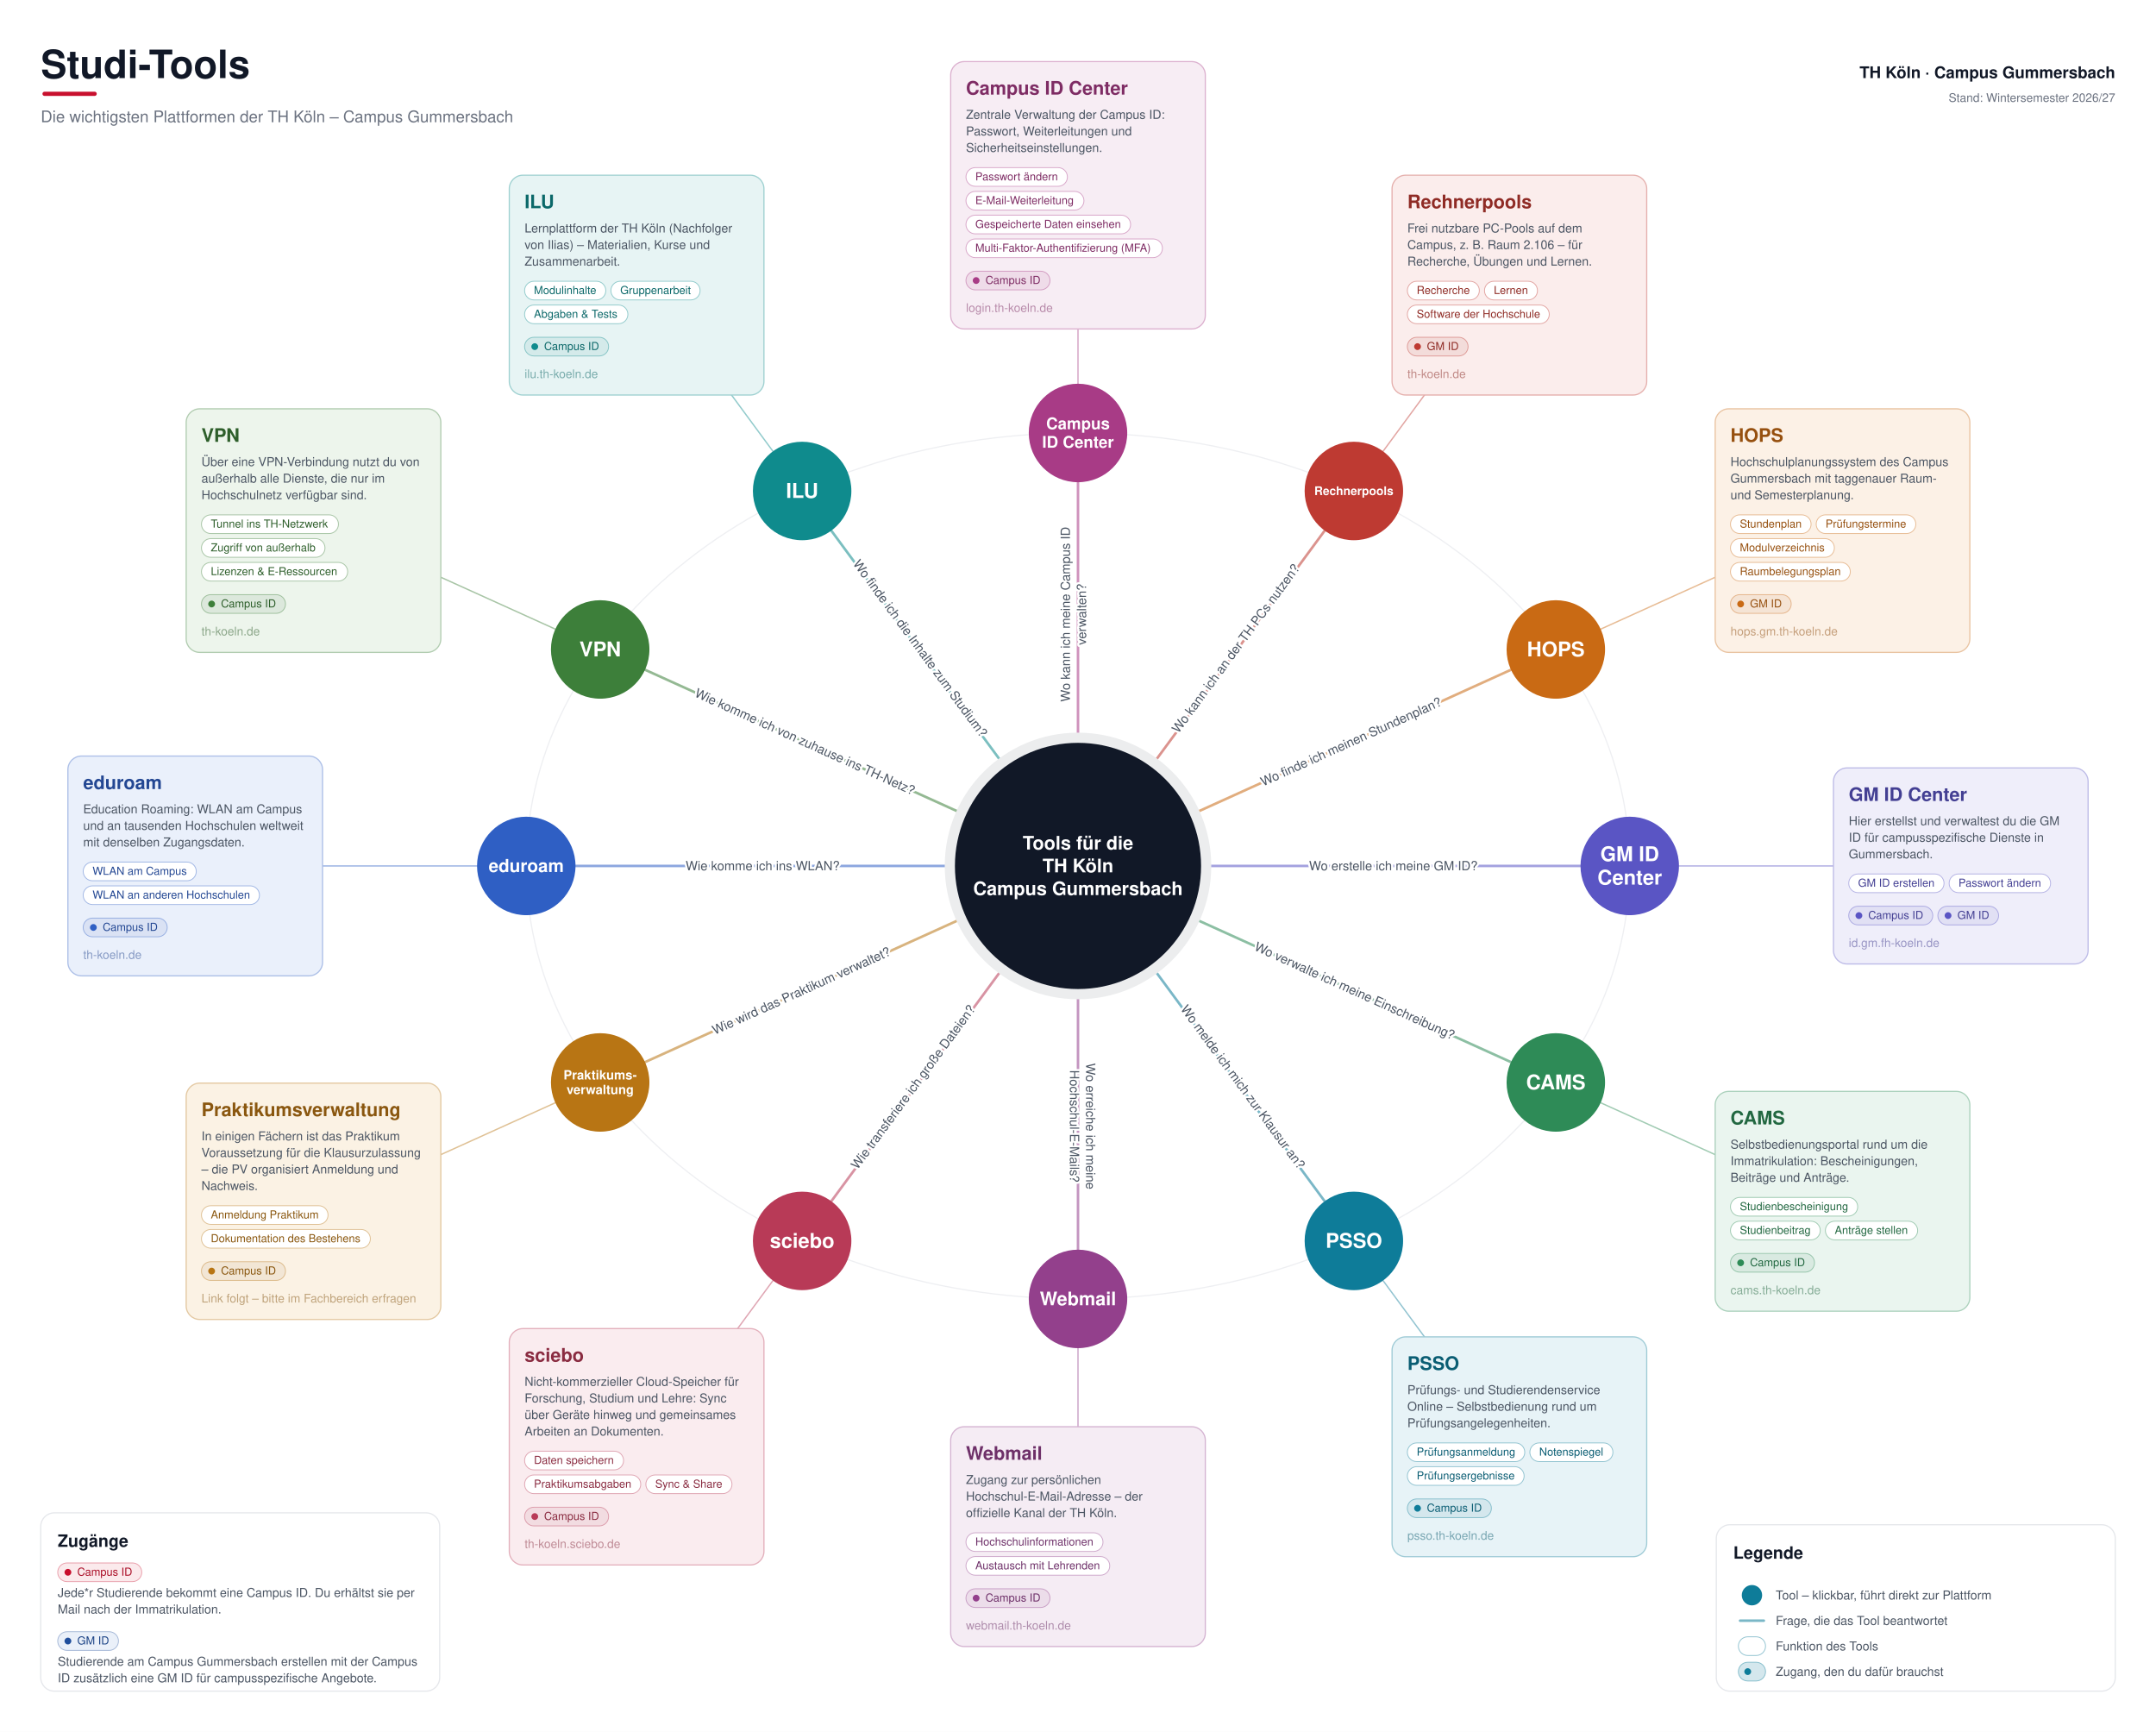
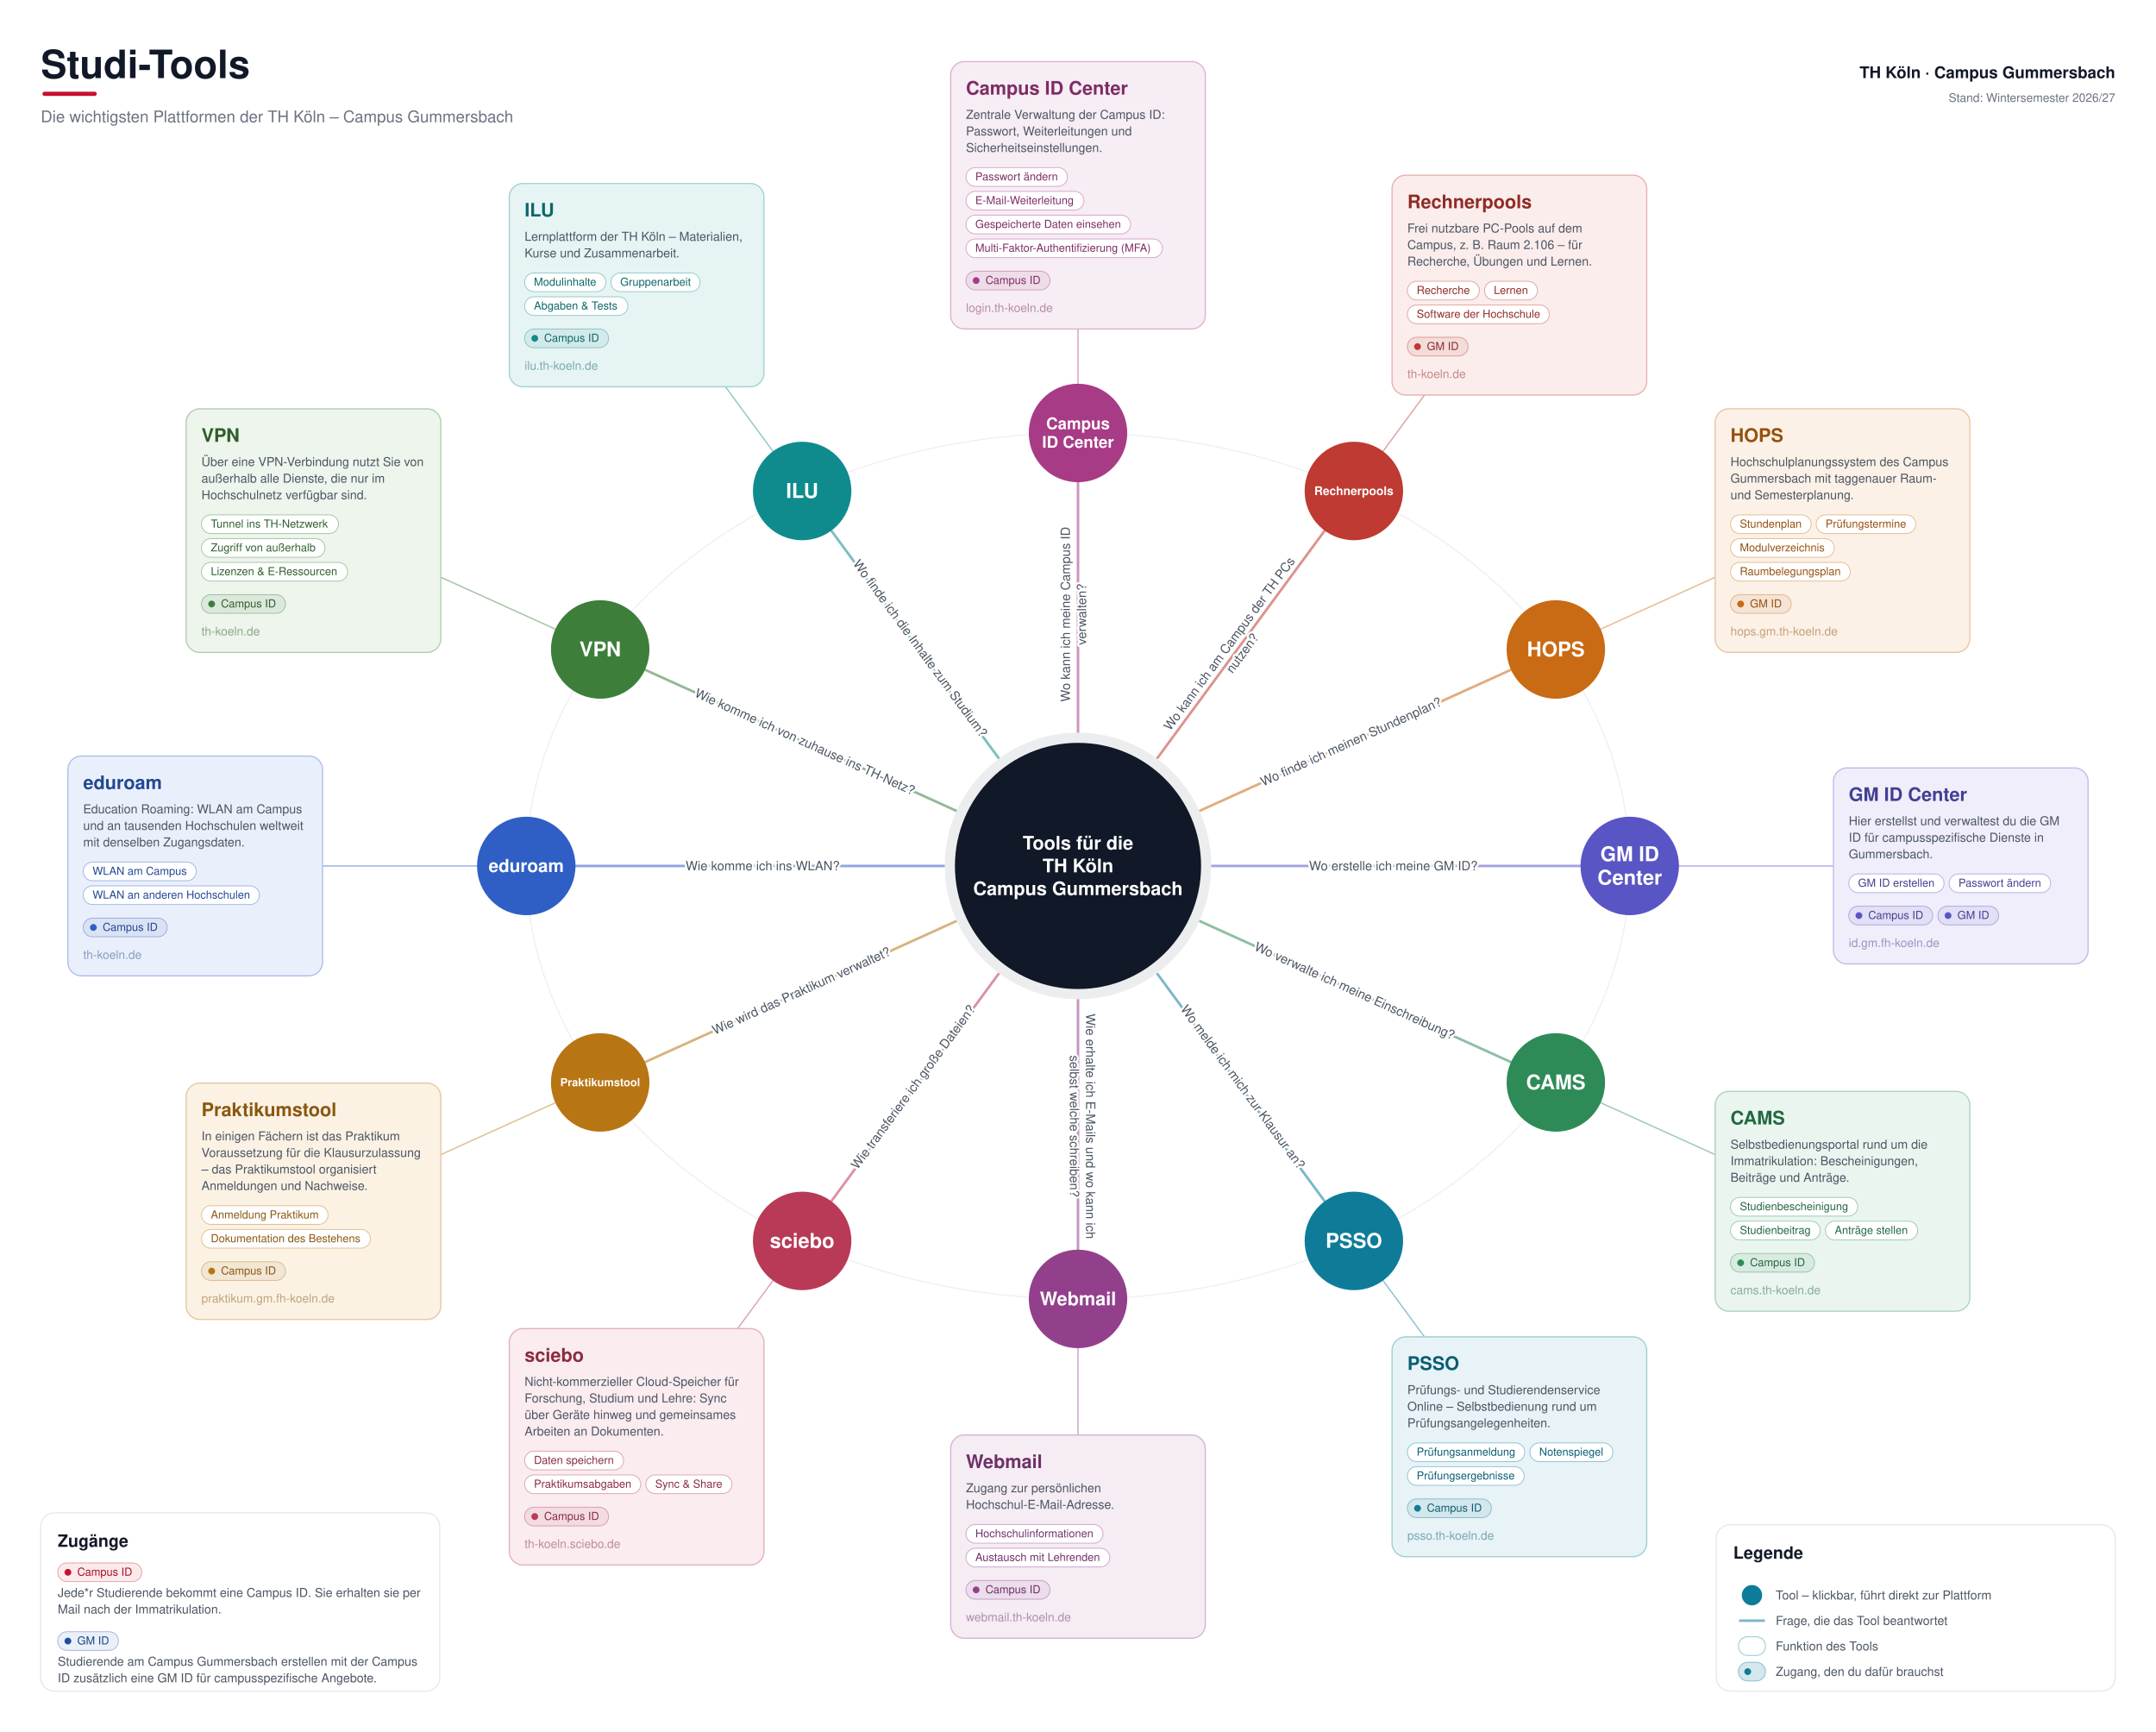
<svg xmlns="http://www.w3.org/2000/svg" viewBox="0 0 2540 2040" width="100%" role="img" aria-label="Studi-Tools – Die wichtigsten Plattformen der TH Köln – Campus Gummersbach">
  <style>.tool, .node { cursor: pointer; }
.tool rect:first-of-type, .node circle { transition: transform .12s ease, filter .12s ease; }
.tool:hover rect:first-of-type, .node:hover circle:first-of-type { filter: brightness(.96); }
.node:focus-visible circle, .tool:focus-visible rect:first-of-type {
  outline: 3px solid #111827; outline-offset: 3px;
}
a { text-decoration: none; }
text { font-family: Helvetica Neue, Helvetica, Arial, sans-serif; }</style>
  <rect width="2540" height="2040" fill="#FFFFFF" />
  <ellipse cx="1270" cy="1020" rx="650" ry="510" fill="none" stroke="#EEEFF2" stroke-width="1.4" />
  <g class="edges">
    <line x1="1270" y1="869" x2="1270" y2="568" stroke="#CF93BC" stroke-width="3" stroke-linecap="round" />
    <circle cx="1270" cy="869" r="4.5" fill="#BE6CA4" />
    <line x1="1270" y1="452" x2="1270" y2="387.45" stroke="#D8A7C9" stroke-width="1.6" stroke-linecap="round" />
    <line x1="1359.49" y1="898.38" x2="1560.62" y2="625.04" stroke="#DB938E" stroke-width="3" stroke-linecap="round" />
    <circle cx="1359.49" cy="898.38" r="4.5" fill="#CE6B65" />
    <line x1="1629.38" y1="531.61" x2="1678.18" y2="465.29" stroke="#E2A6A3" stroke-width="1.6" stroke-linecap="round" />
    <line x1="1407.55" y1="957.69" x2="1780.08" y2="788.93" stroke="#E1AD7E" stroke-width="3" stroke-linecap="round" />
    <circle cx="1407.55" cy="957.69" r="4.5" fill="#D68F4F" />
    <line x1="1885.75" y1="741.07" x2="2020.67" y2="679.95" stroke="#E7BC95" stroke-width="1.6" stroke-linecap="round" />
    <line x1="1421" y1="1020" x2="1862" y2="1020" stroke="#A4A2DF" stroke-width="3" stroke-linecap="round" />
    <circle cx="1421" cy="1020" r="4.5" fill="#8380D3" />
    <line x1="1978" y1="1020" x2="2160" y2="1020" stroke="#B5B3E4" stroke-width="1.6" stroke-linecap="round" />
    <line x1="1407.55" y1="1082.31" x2="1780.08" y2="1251.07" stroke="#8CBFA3" stroke-width="3" stroke-linecap="round" />
    <circle cx="1407.55" cy="1082.31" r="4.5" fill="#62A881" />
    <line x1="1885.75" y1="1298.93" x2="2020.67" y2="1360.05" stroke="#A1CBB3" stroke-width="1.6" stroke-linecap="round" />
    <line x1="1359.49" y1="1141.62" x2="1560.62" y2="1414.96" stroke="#7AB7C7" stroke-width="3" stroke-linecap="round" />
    <circle cx="1359.49" cy="1141.62" r="4.5" fill="#4A9DB2" />
    <line x1="1629.38" y1="1508.39" x2="1678.18" y2="1574.71" stroke="#93C4D1" stroke-width="1.6" stroke-linecap="round" />
    <line x1="1270" y1="1171" x2="1270" y2="1472" stroke="#C496C0" stroke-width="3" stroke-linecap="round" />
    <circle cx="1270" cy="1171" r="4.5" fill="#AE70A9" />
-     <line x1="1270" y1="1588" x2="1270" y2="1680.55" stroke="#CEA9CB" stroke-width="1.6" stroke-linecap="round" />
+     <line x1="1270" y1="1588" x2="1270" y2="1690.3" stroke="#CEA9CB" stroke-width="1.6" stroke-linecap="round" />
    <line x1="1180.51" y1="1141.62" x2="979.38" y2="1414.96" stroke="#D893A3" stroke-width="3" stroke-linecap="round" />
    <circle cx="1180.51" cy="1141.62" r="4.5" fill="#CA6B81" />
    <line x1="910.62" y1="1508.39" x2="869" y2="1564.96" stroke="#DFA6B3" stroke-width="1.6" stroke-linecap="round" />
    <line x1="1132.45" y1="1082.31" x2="759.92" y2="1251.07" stroke="#D8B37E" stroke-width="3" stroke-linecap="round" />
    <circle cx="1132.45" cy="1082.31" r="4.5" fill="#CA984F" />
    <line x1="654.25" y1="1298.93" x2="519.33" y2="1360.05" stroke="#DFC195" stroke-width="1.6" stroke-linecap="round" />
    <line x1="1119" y1="1020" x2="678" y2="1020" stroke="#8DA7DF" stroke-width="3" stroke-linecap="round" />
    <circle cx="1119" cy="1020" r="4.5" fill="#6387D3" />
    <line x1="562" y1="1020" x2="380" y2="1020" stroke="#A1B7E4" stroke-width="1.6" stroke-linecap="round" />
    <line x1="1132.45" y1="957.69" x2="759.92" y2="788.93" stroke="#94B993" stroke-width="3" stroke-linecap="round" />
    <circle cx="1132.45" cy="957.69" r="4.5" fill="#6E9F6B" />
    <line x1="654.25" y1="741.07" x2="519.33" y2="679.95" stroke="#A8C5A6" stroke-width="1.6" stroke-linecap="round" />
    <line x1="1180.51" y1="898.38" x2="979.38" y2="625.04" stroke="#7BBFC0" stroke-width="3" stroke-linecap="round" />
    <circle cx="1180.51" cy="898.38" r="4.5" fill="#4BA8AA" />
-     <line x1="910.62" y1="531.61" x2="861.82" y2="465.29" stroke="#93CBCC" stroke-width="1.6" stroke-linecap="round" />
+     <line x1="910.62" y1="531.61" x2="854.65" y2="455.54" stroke="#93CBCC" stroke-width="1.6" stroke-linecap="round" />
  </g>
  <g class="cards">
    <a href="https://login.th-koeln.de/nidp/saml2/sso" target="_blank" rel="noopener" class="tool">
      <rect x="1120" y="72.55" width="300" height="314.9" rx="16" fill="#F7EDF4" stroke="#DCB1CF" stroke-width="1.4" />
      <text x="1138" y="111.45" font-size="22" fill="#7E2C64" font-weight="700">Campus ID Center</text>
      <text x="1138" y="140" font-size="14.5" fill="#4B5563">Zentrale Verwaltung der Campus ID:</text>
      <text x="1138" y="159.5" font-size="14.5" fill="#4B5563">Passwort, Weiterleitungen und</text>
      <text x="1138" y="179" font-size="14.5" fill="#4B5563">Sicherheitseinstellungen.</text>
      <rect x="1138" y="197.45" width="119.54" height="22" rx="11" fill="#FFFFFF" stroke="#D8A7C9" stroke-width="1" />
      <text x="1149" y="212.45" font-size="13" fill="#7E2C64">Passwort ändern</text>
      <rect x="1138" y="225.45" width="139.01" height="22" rx="11" fill="#FFFFFF" stroke="#D8A7C9" stroke-width="1" />
      <text x="1149" y="240.45" font-size="13" fill="#7E2C64">E-Mail-Weiterleitung</text>
      <rect x="1138" y="253.45" width="193.98" height="22" rx="11" fill="#FFFFFF" stroke="#D8A7C9" stroke-width="1" />
      <text x="1149" y="268.45" font-size="13" fill="#7E2C64">Gespeicherte Daten einsehen</text>
      <rect x="1138" y="281.45" width="231.48" height="22" rx="11" fill="#FFFFFF" stroke="#D8A7C9" stroke-width="1" />
      <text x="1149" y="296.45" font-size="13" fill="#7E2C64">Multi-Faktor-Authentifizierung (MFA)</text>
      <rect x="1138" y="319.45" width="99.01" height="22" rx="11" fill="#EFDCE9" stroke="#D39DC2" stroke-width="1" />
      <circle cx="1150" cy="330.45" r="4" fill="#A83B86" />
      <text x="1161" y="334.45" font-size="13" fill="#7E2C64">Campus ID</text>
      <text x="1138" y="367.45" font-size="14" fill="#B88BAA">login.th-koeln.de</text>
    </a>
    <a href="https://www.th-koeln.de/mam/downloads/deutsch/hochschule/organisation/standorte/lageplan_campus_gummersbach.pdf" target="_blank" rel="noopener" class="tool">
      <rect x="1640" y="206.39" width="300" height="258.9" rx="16" fill="#FBEDEC" stroke="#E5B0AD" stroke-width="1.4" />
      <text x="1658" y="245.29" font-size="22" fill="#8F2B25" font-weight="700">Rechnerpools</text>
      <text x="1658" y="273.84" font-size="14.5" fill="#4B5563">Frei nutzbare PC-Pools auf dem</text>
      <text x="1658" y="293.34" font-size="14.5" fill="#4B5563">Campus, z. B. Raum 2.106 – für</text>
      <text x="1658" y="312.84" font-size="14.5" fill="#4B5563">Recherche, Übungen und Lernen.</text>
      <rect x="1658" y="331.29" width="84.85" height="22" rx="11" fill="#FFFFFF" stroke="#E2A6A3" stroke-width="1" />
      <text x="1669" y="346.29" font-size="13" fill="#8F2B25">Recherche</text>
      <rect x="1748.86" y="331.29" width="62.47" height="22" rx="11" fill="#FFFFFF" stroke="#E2A6A3" stroke-width="1" />
      <text x="1759.86" y="346.29" font-size="13" fill="#8F2B25">Lernen</text>
      <rect x="1658" y="359.29" width="167.22" height="22" rx="11" fill="#FFFFFF" stroke="#E2A6A3" stroke-width="1" />
      <text x="1669" y="374.29" font-size="13" fill="#8F2B25">Software der Hochschule</text>
      <rect x="1658" y="397.29" width="71.56" height="22" rx="11" fill="#F3DCDA" stroke="#DE9C98" stroke-width="1" />
      <circle cx="1670" cy="408.29" r="4" fill="#BE3A32" />
      <text x="1681" y="412.29" font-size="13" fill="#8F2B25">GM ID</text>
      <text x="1658" y="445.29" font-size="14" fill="#C18A87">th-koeln.de</text>
    </a>
    <a href="https://hops.gm.th-koeln.de/hops/modules/timetable/" target="_blank" rel="noopener" class="tool">
      <rect x="2020.67" y="481.55" width="300" height="286.9" rx="16" fill="#FCF1E6" stroke="#E9C3A1" stroke-width="1.4" />
      <text x="2038.67" y="520.45" font-size="22" fill="#96500F" font-weight="700">HOPS</text>
      <text x="2038.67" y="549" font-size="14.5" fill="#4B5563">Hochschulplanungssystem des Campus</text>
      <text x="2038.67" y="568.5" font-size="14.5" fill="#4B5563">Gummersbach mit taggenauer Raum-</text>
      <text x="2038.67" y="588" font-size="14.5" fill="#4B5563">und Semesterplanung.</text>
      <rect x="2038.67" y="606.45" width="95" height="22" rx="11" fill="#FFFFFF" stroke="#E7BC95" stroke-width="1" />
      <text x="2049.67" y="621.45" font-size="13" fill="#96500F">Stundenplan</text>
      <rect x="2139.66" y="606.45" width="117.37" height="22" rx="11" fill="#FFFFFF" stroke="#E7BC95" stroke-width="1" />
      <text x="2150.66" y="621.45" font-size="13" fill="#96500F">Prüfungstermine</text>
      <rect x="2038.67" y="634.45" width="122.41" height="22" rx="11" fill="#FFFFFF" stroke="#E7BC95" stroke-width="1" />
      <text x="2049.67" y="649.45" font-size="13" fill="#96500F">Modulverzeichnis</text>
      <rect x="2038.67" y="662.45" width="141.22" height="22" rx="11" fill="#FFFFFF" stroke="#E7BC95" stroke-width="1" />
      <text x="2049.67" y="677.45" font-size="13" fill="#96500F">Raumbelegungsplan</text>
      <rect x="2038.67" y="700.45" width="71.56" height="22" rx="11" fill="#F5E4D5" stroke="#E4B48A" stroke-width="1" />
      <circle cx="2050.67" cy="711.45" r="4" fill="#C96A14" />
      <text x="2061.67" y="715.45" font-size="13" fill="#96500F">GM ID</text>
      <text x="2038.67" y="748.45" font-size="14" fill="#C59F7B">hops.gm.th-koeln.de</text>
    </a>
    <a href="https://id.gm.fh-koeln.de/" target="_blank" rel="noopener" class="tool">
      <rect x="2160" y="904.55" width="300" height="230.9" rx="16" fill="#EFEEFA" stroke="#BDBBE7" stroke-width="1.4" />
      <text x="2178" y="943.45" font-size="22" fill="#433F93" font-weight="700">GM ID Center</text>
      <text x="2178" y="972" font-size="14.5" fill="#4B5563">Hier erstellst und verwaltest du die GM</text>
      <text x="2178" y="991.5" font-size="14.5" fill="#4B5563">ID für campusspezifische Dienste in</text>
      <text x="2178" y="1011" font-size="14.5" fill="#4B5563">Gummersbach.</text>
      <rect x="2178" y="1029.45" width="112.3" height="22" rx="11" fill="#FFFFFF" stroke="#B5B3E4" stroke-width="1" />
      <text x="2189" y="1044.45" font-size="13" fill="#433F93">GM ID erstellen</text>
      <rect x="2296.3" y="1029.45" width="119.54" height="22" rx="11" fill="#FFFFFF" stroke="#B5B3E4" stroke-width="1" />
      <text x="2307.3" y="1044.45" font-size="13" fill="#433F93">Passwort ändern</text>
      <rect x="2178" y="1067.45" width="99.01" height="22" rx="11" fill="#E1E0F4" stroke="#ACAAE2" stroke-width="1" />
      <circle cx="2190" cy="1078.45" r="4" fill="#5A55C4" />
      <text x="2201" y="1082.45" font-size="13" fill="#433F93">Campus ID</text>
      <rect x="2283.01" y="1067.45" width="71.56" height="22" rx="11" fill="#E1E0F4" stroke="#ACAAE2" stroke-width="1" />
      <circle cx="2295.01" cy="1078.45" r="4" fill="#5A55C4" />
      <text x="2306.01" y="1082.45" font-size="13" fill="#433F93">GM ID</text>
      <text x="2178" y="1115.45" font-size="14" fill="#9895C4">id.gm.fh-koeln.de</text>
    </a>
    <a href="https://cams.th-koeln.de/qisserver/pages/cs/sys/portal/hisinoneStartPage.faces" target="_blank" rel="noopener" class="tool">
      <rect x="2020.67" y="1285.55" width="300" height="258.9" rx="16" fill="#EAF5EF" stroke="#ABD1BC" stroke-width="1.4" />
      <text x="2038.67" y="1324.45" font-size="22" fill="#226841" font-weight="700">CAMS</text>
      <text x="2038.67" y="1353" font-size="14.5" fill="#4B5563">Selbstbedienungsportal rund um die</text>
      <text x="2038.67" y="1372.5" font-size="14.5" fill="#4B5563">Immatrikulation: Bescheinigungen,</text>
      <text x="2038.67" y="1392" font-size="14.5" fill="#4B5563">Beiträge und Anträge.</text>
      <rect x="2038.67" y="1410.45" width="149.91" height="22" rx="11" fill="#FFFFFF" stroke="#A1CBB3" stroke-width="1" />
      <text x="2049.67" y="1425.45" font-size="13" fill="#226841">Studienbescheinigung</text>
      <rect x="2038.67" y="1438.45" width="105.82" height="22" rx="11" fill="#FFFFFF" stroke="#A1CBB3" stroke-width="1" />
      <text x="2049.67" y="1453.45" font-size="13" fill="#226841">Studienbeitrag</text>
      <rect x="2150.49" y="1438.45" width="108.71" height="22" rx="11" fill="#FFFFFF" stroke="#A1CBB3" stroke-width="1" />
      <text x="2161.49" y="1453.45" font-size="13" fill="#226841">Anträge stellen</text>
      <rect x="2038.67" y="1476.45" width="99.01" height="22" rx="11" fill="#D9EAE1" stroke="#96C5AB" stroke-width="1" />
      <circle cx="2050.67" cy="1487.45" r="4" fill="#2E8B57" />
      <text x="2061.67" y="1491.45" font-size="13" fill="#226841">Campus ID</text>
      <text x="2038.67" y="1524.45" font-size="14" fill="#85AC96">cams.th-koeln.de</text>
    </a>
    <a href="https://psso.th-koeln.de/qisserver/rds?state=user&amp;type=0" target="_blank" rel="noopener" class="tool">
      <rect x="1640" y="1574.71" width="300" height="258.9" rx="16" fill="#E7F3F7" stroke="#9FCBD6" stroke-width="1.4" />
      <text x="1658" y="1613.61" font-size="22" fill="#0A5D73" font-weight="700">PSSO</text>
      <text x="1658" y="1642.16" font-size="14.5" fill="#4B5563">Prüfungs- und Studierendenservice</text>
      <text x="1658" y="1661.66" font-size="14.5" fill="#4B5563">Online – Selbstbedienung rund um</text>
      <text x="1658" y="1681.16" font-size="14.5" fill="#4B5563">Prüfungsangelegenheiten.</text>
      <rect x="1658" y="1699.61" width="138.34" height="22" rx="11" fill="#FFFFFF" stroke="#93C4D1" stroke-width="1" />
      <text x="1669" y="1714.61" font-size="13" fill="#0A5D73">Prüfungsanmeldung</text>
      <rect x="1802.34" y="1699.61" width="97.87" height="22" rx="11" fill="#FFFFFF" stroke="#93C4D1" stroke-width="1" />
      <text x="1813.34" y="1714.61" font-size="13" fill="#0A5D73">Notenspiegel</text>
      <rect x="1658" y="1727.61" width="137.61" height="22" rx="11" fill="#FFFFFF" stroke="#93C4D1" stroke-width="1" />
      <text x="1669" y="1742.61" font-size="13" fill="#0A5D73">Prüfungsergebnisse</text>
      <rect x="1658" y="1765.61" width="99.01" height="22" rx="11" fill="#D4E7ED" stroke="#86BECC" stroke-width="1" />
      <circle cx="1670" cy="1776.61" r="4" fill="#0E7C99" />
      <text x="1681" y="1780.61" font-size="13" fill="#0A5D73">Campus ID</text>
      <text x="1658" y="1813.61" font-size="14" fill="#78A6B2">psso.th-koeln.de</text>
    </a>
    <a href="https://webmail.th-koeln.de/login.php" target="_blank" rel="noopener" class="tool">
-       <rect x="1120" y="1680.55" width="300" height="258.9" rx="16" fill="#F5ECF4" stroke="#D4B3D1" stroke-width="1.4" />
-       <text x="1138" y="1719.45" font-size="22" fill="#6E3069" font-weight="700">Webmail</text>
-       <text x="1138" y="1748" font-size="14.5" fill="#4B5563">Zugang zur persönlichen</text>
-       <text x="1138" y="1767.5" font-size="14.5" fill="#4B5563">Hochschul-E-Mail-Adresse – der</text>
-       <text x="1138" y="1787" font-size="14.5" fill="#4B5563">offizielle Kanal der TH Köln.</text>
-       <rect x="1138" y="1805.45" width="161.44" height="22" rx="11" fill="#FFFFFF" stroke="#CEA9CB" stroke-width="1" />
-       <text x="1149" y="1820.45" font-size="13" fill="#6E3069">Hochschulinformationen</text>
-       <rect x="1138" y="1833.45" width="169.41" height="22" rx="11" fill="#FFFFFF" stroke="#CEA9CB" stroke-width="1" />
-       <text x="1149" y="1848.45" font-size="13" fill="#6E3069">Austausch mit Lehrenden</text>
-       <rect x="1138" y="1871.45" width="99.01" height="22" rx="11" fill="#ECDDEA" stroke="#C9A0C6" stroke-width="1" />
-       <circle cx="1150" cy="1882.45" r="4" fill="#93408C" />
-       <text x="1161" y="1886.45" font-size="13" fill="#6E3069">Campus ID</text>
-       <text x="1138" y="1919.45" font-size="14" fill="#AF8DAC">webmail.th-koeln.de</text>
+       <rect x="1120" y="1690.3" width="300" height="239.4" rx="16" fill="#F5ECF4" stroke="#D4B3D1" stroke-width="1.4" />
+       <text x="1138" y="1729.2" font-size="22" fill="#6E3069" font-weight="700">Webmail</text>
+       <text x="1138" y="1757.75" font-size="14.5" fill="#4B5563">Zugang zur persönlichen</text>
+       <text x="1138" y="1777.25" font-size="14.5" fill="#4B5563">Hochschul-E-Mail-Adresse.</text>
+       <rect x="1138" y="1795.7" width="161.44" height="22" rx="11" fill="#FFFFFF" stroke="#CEA9CB" stroke-width="1" />
+       <text x="1149" y="1810.7" font-size="13" fill="#6E3069">Hochschulinformationen</text>
+       <rect x="1138" y="1823.7" width="169.41" height="22" rx="11" fill="#FFFFFF" stroke="#CEA9CB" stroke-width="1" />
+       <text x="1149" y="1838.7" font-size="13" fill="#6E3069">Austausch mit Lehrenden</text>
+       <rect x="1138" y="1861.7" width="99.01" height="22" rx="11" fill="#ECDDEA" stroke="#C9A0C6" stroke-width="1" />
+       <circle cx="1150" cy="1872.7" r="4" fill="#93408C" />
+       <text x="1161" y="1876.7" font-size="13" fill="#6E3069">Campus ID</text>
+       <text x="1138" y="1909.7" font-size="14" fill="#AF8DAC">webmail.th-koeln.de</text>
    </a>
    <a href="https://th-koeln.sciebo.de/" target="_blank" rel="noopener" class="tool">
      <rect x="600" y="1564.96" width="300" height="278.4" rx="16" fill="#FAECEF" stroke="#E3B0BC" stroke-width="1.4" />
      <text x="618" y="1603.86" font-size="22" fill="#8A2C41" font-weight="700">sciebo</text>
      <text x="618" y="1632.41" font-size="14.5" fill="#4B5563">Nicht-kommerzieller Cloud-Speicher für</text>
      <text x="618" y="1651.91" font-size="14.5" fill="#4B5563">Forschung, Studium und Lehre: Sync</text>
      <text x="618" y="1671.41" font-size="14.5" fill="#4B5563">über Geräte hinweg und gemeinsames</text>
      <text x="618" y="1690.91" font-size="14.5" fill="#4B5563">Arbeiten an Dokumenten.</text>
      <rect x="618" y="1709.36" width="116.65" height="22" rx="11" fill="#FFFFFF" stroke="#DFA6B3" stroke-width="1" />
      <text x="629" y="1724.36" font-size="13" fill="#8A2C41">Daten speichern</text>
      <rect x="618" y="1737.36" width="136.88" height="22" rx="11" fill="#FFFFFF" stroke="#DFA6B3" stroke-width="1" />
      <text x="629" y="1752.36" font-size="13" fill="#8A2C41">Praktikumsabgaben</text>
      <rect x="760.88" y="1737.36" width="101.48" height="22" rx="11" fill="#FFFFFF" stroke="#DFA6B3" stroke-width="1" />
      <text x="771.88" y="1752.36" font-size="13" fill="#8A2C41">Sync &amp; Share</text>
      <rect x="618" y="1775.36" width="99.01" height="22" rx="11" fill="#F2DCE1" stroke="#DC9CAB" stroke-width="1" />
      <circle cx="630" cy="1786.36" r="4" fill="#B83A57" />
      <text x="641" y="1790.36" font-size="13" fill="#8A2C41">Campus ID</text>
      <text x="618" y="1823.36" font-size="14" fill="#BF8B96">th-koeln.sciebo.de</text>
    </a>
-     <g class="tool">
+     <a href="https://praktikum.gm.fh-koeln.de" target="_blank" rel="noopener" class="tool">
      <rect x="219.33" y="1275.8" width="300" height="278.4" rx="16" fill="#FBF2E4" stroke="#E3C8A1" stroke-width="1.4" />
-       <text x="237.33" y="1314.7" font-size="22" fill="#8A570F" font-weight="700">Praktikumsverwaltung</text>
+       <text x="237.33" y="1314.7" font-size="22" fill="#8A570F" font-weight="700">Praktikumstool</text>
      <text x="237.33" y="1343.25" font-size="14.5" fill="#4B5563">In einigen Fächern ist das Praktikum</text>
      <text x="237.33" y="1362.75" font-size="14.5" fill="#4B5563">Voraussetzung für die Klausurzulassung</text>
-       <text x="237.33" y="1382.25" font-size="14.5" fill="#4B5563">– die PV organisiert Anmeldung und</text>
-       <text x="237.33" y="1401.75" font-size="14.5" fill="#4B5563">Nachweis.</text>
+       <text x="237.33" y="1382.25" font-size="14.5" fill="#4B5563">– das Praktikumstool organisiert</text>
+       <text x="237.33" y="1401.75" font-size="14.5" fill="#4B5563">Anmeldungen und Nachweise.</text>
      <rect x="237.33" y="1420.2" width="149.15" height="22" rx="11" fill="#FFFFFF" stroke="#DFC195" stroke-width="1" />
      <text x="248.33" y="1435.2" font-size="13" fill="#8A570F">Anmeldung Praktikum</text>
      <rect x="237.33" y="1448.2" width="199.03" height="22" rx="11" fill="#FFFFFF" stroke="#DFC195" stroke-width="1" />
      <text x="248.33" y="1463.2" font-size="13" fill="#8A570F">Dokumentation des Bestehens</text>
      <rect x="237.33" y="1486.2" width="99.01" height="22" rx="11" fill="#F2E6D5" stroke="#DCBA8A" stroke-width="1" />
      <circle cx="249.33" cy="1497.2" r="4" fill="#B87514" />
      <text x="260.33" y="1501.2" font-size="13" fill="#8A570F">Campus ID</text>
-       <text x="237.33" y="1534.2" font-size="14" fill="#BFA37B">Link folgt – bitte im Fachbereich erfragen</text>
-     </g>
+       <text x="237.33" y="1534.2" font-size="14" fill="#BFA37B">praktikum.gm.fh-koeln.de</text>
+     </a>
    <a href="https://www.th-koeln.de/hochschule/eduroam_25369.php" target="_blank" rel="noopener" class="tool">
      <rect x="80" y="890.55" width="300" height="258.9" rx="16" fill="#EAF0FB" stroke="#ACBFE7" stroke-width="1.4" />
      <text x="98" y="929.45" font-size="22" fill="#234793" font-weight="700">eduroam</text>
      <text x="98" y="958" font-size="14.5" fill="#4B5563">Education Roaming: WLAN am Campus</text>
      <text x="98" y="977.5" font-size="14.5" fill="#4B5563">und an tausenden Hochschulen weltweit</text>
      <text x="98" y="997" font-size="14.5" fill="#4B5563">mit denselben Zugangsdaten.</text>
      <rect x="98" y="1015.45" width="133.24" height="22" rx="11" fill="#FFFFFF" stroke="#A1B7E4" stroke-width="1" />
      <text x="109" y="1030.45" font-size="13" fill="#234793">WLAN am Campus</text>
      <rect x="98" y="1043.45" width="207.69" height="22" rx="11" fill="#FFFFFF" stroke="#A1B7E4" stroke-width="1" />
      <text x="109" y="1058.45" font-size="13" fill="#234793">WLAN an anderen Hochschulen</text>
      <rect x="98" y="1081.45" width="99.01" height="22" rx="11" fill="#DAE2F4" stroke="#97AFE2" stroke-width="1" />
      <circle cx="110" cy="1092.45" r="4" fill="#2F5FC4" />
      <text x="121" y="1096.45" font-size="13" fill="#234793">Campus ID</text>
      <text x="98" y="1129.45" font-size="14" fill="#869AC4">th-koeln.de</text>
    </a>
    <a href="https://www.th-koeln.de/hochschule/vpn---virtual-private-network_26952.php" target="_blank" rel="noopener" class="tool">
      <rect x="219.33" y="481.55" width="300" height="286.9" rx="16" fill="#EDF5EC" stroke="#B1CCB0" stroke-width="1.4" />
      <text x="237.33" y="520.45" font-size="22" fill="#2E5F2B" font-weight="700">VPN</text>
-       <text x="237.33" y="549" font-size="14.5" fill="#4B5563">Über eine VPN-Verbindung nutzt du von</text>
+       <text x="237.33" y="549" font-size="14.5" fill="#4B5563">Über eine VPN-Verbindung nutzt Sie von</text>
      <text x="237.33" y="568.5" font-size="14.5" fill="#4B5563">außerhalb alle Dienste, die nur im</text>
      <text x="237.33" y="588" font-size="14.5" fill="#4B5563">Hochschulnetz verfügbar sind.</text>
      <rect x="237.33" y="606.45" width="161.41" height="22" rx="11" fill="#FFFFFF" stroke="#A8C5A6" stroke-width="1" />
      <text x="248.33" y="621.45" font-size="13" fill="#2E5F2B">Tunnel ins TH-Netzwerk</text>
      <rect x="237.33" y="634.45" width="145.55" height="22" rx="11" fill="#FFFFFF" stroke="#A8C5A6" stroke-width="1" />
      <text x="248.33" y="649.45" font-size="13" fill="#2E5F2B">Zugriff von außerhalb</text>
      <rect x="237.33" y="662.45" width="172.28" height="22" rx="11" fill="#FFFFFF" stroke="#A8C5A6" stroke-width="1" />
      <text x="248.33" y="677.45" font-size="13" fill="#2E5F2B">Lizenzen &amp; E-Ressourcen</text>
      <rect x="237.33" y="700.45" width="99.01" height="22" rx="11" fill="#DCE8DC" stroke="#9EBF9C" stroke-width="1" />
      <circle cx="249.33" cy="711.45" r="4" fill="#3D7F3A" />
      <text x="260.33" y="715.45" font-size="13" fill="#2E5F2B">Campus ID</text>
      <text x="237.33" y="748.45" font-size="14" fill="#8CA78A">th-koeln.de</text>
    </a>
    <a href="https://ilu.th-koeln.de/" target="_blank" rel="noopener" class="tool">
-       <rect x="600" y="206.39" width="300" height="258.9" rx="16" fill="#E7F4F4" stroke="#9FD1D1" stroke-width="1.4" />
-       <text x="618" y="245.29" font-size="22" fill="#0B6869" font-weight="700">ILU</text>
-       <text x="618" y="273.84" font-size="14.5" fill="#4B5563">Lernplattform der TH Köln (Nachfolger</text>
-       <text x="618" y="293.34" font-size="14.5" fill="#4B5563">von Ilias) – Materialien, Kurse und</text>
-       <text x="618" y="312.84" font-size="14.5" fill="#4B5563">Zusammenarbeit.</text>
-       <rect x="618" y="331.29" width="95.7" height="22" rx="11" fill="#FFFFFF" stroke="#93CBCC" stroke-width="1" />
-       <text x="629" y="346.29" font-size="13" fill="#0B6869">Modulinhalte</text>
-       <rect x="719.7" y="331.29" width="105.1" height="22" rx="11" fill="#FFFFFF" stroke="#93CBCC" stroke-width="1" />
-       <text x="730.7" y="346.29" font-size="13" fill="#0B6869">Gruppenarbeit</text>
-       <rect x="618" y="359.29" width="121.72" height="22" rx="11" fill="#FFFFFF" stroke="#93CBCC" stroke-width="1" />
-       <text x="629" y="374.29" font-size="13" fill="#0B6869">Abgaben &amp; Tests</text>
-       <rect x="618" y="397.29" width="99.01" height="22" rx="11" fill="#D4EAEA" stroke="#87C5C6" stroke-width="1" />
-       <circle cx="630" cy="408.29" r="4" fill="#0F8B8D" />
-       <text x="641" y="412.29" font-size="13" fill="#0B6869">Campus ID</text>
-       <text x="618" y="445.29" font-size="14" fill="#79ACAC">ilu.th-koeln.de</text>
+       <rect x="600" y="216.14" width="300" height="239.4" rx="16" fill="#E7F4F4" stroke="#9FD1D1" stroke-width="1.4" />
+       <text x="618" y="255.04" font-size="22" fill="#0B6869" font-weight="700">ILU</text>
+       <text x="618" y="283.59" font-size="14.5" fill="#4B5563">Lernplattform der TH Köln – Materialien,</text>
+       <text x="618" y="303.09" font-size="14.5" fill="#4B5563">Kurse und Zusammenarbeit.</text>
+       <rect x="618" y="321.54" width="95.7" height="22" rx="11" fill="#FFFFFF" stroke="#93CBCC" stroke-width="1" />
+       <text x="629" y="336.54" font-size="13" fill="#0B6869">Modulinhalte</text>
+       <rect x="719.7" y="321.54" width="105.1" height="22" rx="11" fill="#FFFFFF" stroke="#93CBCC" stroke-width="1" />
+       <text x="730.7" y="336.54" font-size="13" fill="#0B6869">Gruppenarbeit</text>
+       <rect x="618" y="349.54" width="121.72" height="22" rx="11" fill="#FFFFFF" stroke="#93CBCC" stroke-width="1" />
+       <text x="629" y="364.54" font-size="13" fill="#0B6869">Abgaben &amp; Tests</text>
+       <rect x="618" y="387.54" width="99.01" height="22" rx="11" fill="#D4EAEA" stroke="#87C5C6" stroke-width="1" />
+       <circle cx="630" cy="398.54" r="4" fill="#0F8B8D" />
+       <text x="641" y="402.54" font-size="13" fill="#0B6869">Campus ID</text>
+       <text x="618" y="435.54" font-size="14" fill="#79ACAC">ilu.th-koeln.de</text>
    </a>
  </g>
  <g class="nodes">
    <a href="https://login.th-koeln.de/nidp/saml2/sso" target="_blank" rel="noopener" class="node">
      <circle cx="1270" cy="510" r="58" fill="#A83B86" />
      <text x="1270" y="505.53" font-size="19" fill="#FFFFFF" font-weight="700" text-anchor="middle">Campus</text>
      <text x="1270" y="527.38" font-size="19" fill="#FFFFFF" font-weight="700" text-anchor="middle">ID Center</text>
    </a>
    <a href="https://www.th-koeln.de/mam/downloads/deutsch/hochschule/organisation/standorte/lageplan_campus_gummersbach.pdf" target="_blank" rel="noopener" class="node">
      <circle cx="1595" cy="578.33" r="58" fill="#BE3A32" />
      <text x="1595" y="583.09" font-size="14" fill="#FFFFFF" font-weight="700" text-anchor="middle">Rechnerpools</text>
    </a>
    <a href="https://hops.gm.th-koeln.de/hops/modules/timetable/" target="_blank" rel="noopener" class="node">
      <circle cx="1832.92" cy="765" r="58" fill="#C96A14" />
      <text x="1832.92" y="773.16" font-size="24" fill="#FFFFFF" font-weight="700" text-anchor="middle">HOPS</text>
    </a>
    <a href="https://id.gm.fh-koeln.de/" target="_blank" rel="noopener" class="node">
      <circle cx="1920" cy="1020" r="58" fill="#5A55C4" />
      <text x="1920" y="1014.36" font-size="24" fill="#FFFFFF" font-weight="700" text-anchor="middle">GM ID</text>
      <text x="1920" y="1041.96" font-size="24" fill="#FFFFFF" font-weight="700" text-anchor="middle">Center</text>
    </a>
    <a href="https://cams.th-koeln.de/qisserver/pages/cs/sys/portal/hisinoneStartPage.faces" target="_blank" rel="noopener" class="node">
      <circle cx="1832.92" cy="1275" r="58" fill="#2E8B57" />
      <text x="1832.92" y="1283.16" font-size="24" fill="#FFFFFF" font-weight="700" text-anchor="middle">CAMS</text>
    </a>
    <a href="https://psso.th-koeln.de/qisserver/rds?state=user&amp;type=0" target="_blank" rel="noopener" class="node">
      <circle cx="1595" cy="1461.67" r="58" fill="#0E7C99" />
      <text x="1595" y="1469.83" font-size="24" fill="#FFFFFF" font-weight="700" text-anchor="middle">PSSO</text>
    </a>
    <a href="https://webmail.th-koeln.de/login.php" target="_blank" rel="noopener" class="node">
      <circle cx="1270" cy="1530" r="58" fill="#93408C" />
      <text x="1270" y="1537.48" font-size="22" fill="#FFFFFF" font-weight="700" text-anchor="middle">Webmail</text>
    </a>
    <a href="https://th-koeln.sciebo.de/" target="_blank" rel="noopener" class="node">
      <circle cx="945" cy="1461.67" r="58" fill="#B83A57" />
      <text x="945" y="1469.83" font-size="24" fill="#FFFFFF" font-weight="700" text-anchor="middle">sciebo</text>
    </a>
-     <g class="node">
+     <a href="https://praktikum.gm.fh-koeln.de" target="_blank" rel="noopener" class="node">
      <circle cx="707.08" cy="1275" r="58" fill="#B87514" />
-       <text x="707.08" y="1271.47" font-size="15" fill="#FFFFFF" font-weight="700" text-anchor="middle">Praktikums-</text>
-       <text x="707.08" y="1288.72" font-size="15" fill="#FFFFFF" font-weight="700" text-anchor="middle">verwaltung</text>
-     </g>
+       <text x="707.08" y="1279.42" font-size="13" fill="#FFFFFF" font-weight="700" text-anchor="middle">Praktikumstool</text>
+     </a>
    <a href="https://www.th-koeln.de/hochschule/eduroam_25369.php" target="_blank" rel="noopener" class="node">
      <circle cx="620" cy="1020" r="58" fill="#2F5FC4" />
      <text x="620" y="1027.14" font-size="21" fill="#FFFFFF" font-weight="700" text-anchor="middle">eduroam</text>
    </a>
    <a href="https://www.th-koeln.de/hochschule/vpn---virtual-private-network_26952.php" target="_blank" rel="noopener" class="node">
      <circle cx="707.08" cy="765" r="58" fill="#3D7F3A" />
      <text x="707.08" y="773.16" font-size="24" fill="#FFFFFF" font-weight="700" text-anchor="middle">VPN</text>
    </a>
    <a href="https://ilu.th-koeln.de/" target="_blank" rel="noopener" class="node">
      <circle cx="945" cy="578.33" r="58" fill="#0F8B8D" />
      <text x="945" y="586.49" font-size="24" fill="#FFFFFF" font-weight="700" text-anchor="middle">ILU</text>
    </a>
  </g>
  <g class="labels">
    <text x="1260.5" y="723.6" font-size="15" fill="#4B5563" text-anchor="middle" transform="rotate(-90 1260.5 723.6)" stroke="#FFFFFF" stroke-width="5" stroke-linejoin="round" paint-order="stroke">Wo kann ich meine Campus ID</text>
    <text x="1279.5" y="723.6" font-size="15" fill="#4B5563" text-anchor="middle" transform="rotate(-90 1279.5 723.6)" stroke="#FFFFFF" stroke-width="5" stroke-linejoin="round" paint-order="stroke">verwalten?</text>
-     <text x="1460.06" y="766.81" font-size="15" fill="#4B5563" text-anchor="middle" transform="rotate(-53.65 1460.06 766.81)" stroke="#FFFFFF" stroke-width="5" stroke-linejoin="round" paint-order="stroke">Wo kann ich an der TH PCs nutzen?</text>
+     <text x="1452.41" y="761.18" font-size="15" fill="#4B5563" text-anchor="middle" transform="rotate(-53.65 1452.41 761.18)" stroke="#FFFFFF" stroke-width="5" stroke-linejoin="round" paint-order="stroke">Wo kann ich am Campus der TH PCs</text>
+     <text x="1467.71" y="772.44" font-size="15" fill="#4B5563" text-anchor="middle" transform="rotate(-53.65 1467.71 772.44)" stroke="#FFFFFF" stroke-width="5" stroke-linejoin="round" paint-order="stroke">nutzen?</text>
    <text x="1593.81" y="878.41" font-size="15" fill="#4B5563" text-anchor="middle" transform="rotate(-24.37 1593.81 878.41)" stroke="#FFFFFF" stroke-width="5" stroke-linejoin="round" paint-order="stroke">Wo finde ich meinen Stundenplan?</text>
    <text x="1641.5" y="1025.1" font-size="15" fill="#4B5563" text-anchor="middle" stroke="#FFFFFF" stroke-width="5" stroke-linejoin="round" paint-order="stroke">Wo erstelle ich meine GM ID?</text>
    <text x="1593.81" y="1171.79" font-size="15" fill="#4B5563" text-anchor="middle" transform="rotate(24.37 1593.81 1171.79)" stroke="#FFFFFF" stroke-width="5" stroke-linejoin="round" paint-order="stroke">Wo verwalte ich meine Einschreibung?</text>
    <text x="1460.06" y="1283.39" font-size="15" fill="#4B5563" text-anchor="middle" transform="rotate(53.65 1460.06 1283.39)" stroke="#FFFFFF" stroke-width="5" stroke-linejoin="round" paint-order="stroke">Wo melde ich mich zur Klausur an?</text>
-     <text x="1279.5" y="1326.6" font-size="15" fill="#4B5563" text-anchor="middle" transform="rotate(90 1279.5 1326.6)" stroke="#FFFFFF" stroke-width="5" stroke-linejoin="round" paint-order="stroke">Wo erreiche ich meine</text>
-     <text x="1260.5" y="1326.6" font-size="15" fill="#4B5563" text-anchor="middle" transform="rotate(90 1260.5 1326.6)" stroke="#FFFFFF" stroke-width="5" stroke-linejoin="round" paint-order="stroke">Hochschul-E-Mails?</text>
+     <text x="1279.5" y="1326.6" font-size="15" fill="#4B5563" text-anchor="middle" transform="rotate(90 1279.5 1326.6)" stroke="#FFFFFF" stroke-width="5" stroke-linejoin="round" paint-order="stroke">Wie erhalte ich E-Mails und wo kann ich</text>
+     <text x="1260.5" y="1326.6" font-size="15" fill="#4B5563" text-anchor="middle" transform="rotate(90 1260.5 1326.6)" stroke="#FFFFFF" stroke-width="5" stroke-linejoin="round" paint-order="stroke">selbst welche schreiben?</text>
    <text x="1079.94" y="1283.39" font-size="15" fill="#4B5563" text-anchor="middle" transform="rotate(306.35 1079.94 1283.39)" stroke="#FFFFFF" stroke-width="5" stroke-linejoin="round" paint-order="stroke">Wie transferiere ich große Dateien?</text>
    <text x="946.19" y="1171.79" font-size="15" fill="#4B5563" text-anchor="middle" transform="rotate(335.63 946.19 1171.79)" stroke="#FFFFFF" stroke-width="5" stroke-linejoin="round" paint-order="stroke">Wie wird das Praktikum verwaltet?</text>
    <text x="898.5" y="1025.1" font-size="15" fill="#4B5563" text-anchor="middle" transform="rotate(360 898.5 1025.1)" stroke="#FFFFFF" stroke-width="5" stroke-linejoin="round" paint-order="stroke">Wie komme ich ins WLAN?</text>
    <text x="946.19" y="878.41" font-size="15" fill="#4B5563" text-anchor="middle" transform="rotate(24.37 946.19 878.41)" stroke="#FFFFFF" stroke-width="5" stroke-linejoin="round" paint-order="stroke">Wie komme ich von zuhause ins TH-Netz?</text>
    <text x="1079.94" y="766.81" font-size="15" fill="#4B5563" text-anchor="middle" transform="rotate(53.65 1079.94 766.81)" stroke="#FFFFFF" stroke-width="5" stroke-linejoin="round" paint-order="stroke">Wo finde ich die Inhalte zum Studium?</text>
  </g>
  <g class="hub">
    <circle cx="1270" cy="1020" r="157" fill="#ECEDEE" />
    <circle cx="1270" cy="1020" r="145" fill="#111827" />
    <text x="1270" y="1000.64" font-size="22" fill="#FFFFFF" font-weight="700" text-anchor="middle">Tools für die</text>
    <text x="1270" y="1027.48" font-size="22" fill="#FFFFFF" font-weight="700" text-anchor="middle">TH Köln</text>
    <text x="1270" y="1054.32" font-size="22" fill="#FFFFFF" font-weight="700" text-anchor="middle">Campus Gummersbach</text>
  </g>
  <g class="header">
    <text x="48" y="92" font-size="46" fill="#111827" font-weight="700">Studi-Tools</text>
    <rect x="50" y="108" width="64" height="5" rx="2.5" fill="#C8102E" />
    <text x="48" y="144" font-size="19" fill="#6B7280">Die wichtigsten Plattformen der TH Köln – Campus Gummersbach</text>
    <text x="2492" y="92" font-size="19" fill="#111827" font-weight="700" text-anchor="end">TH Köln · Campus Gummersbach</text>
    <text x="2492" y="120" font-size="14" fill="#6B7280" text-anchor="end">Stand: Wintersemester 2026/27</text>
  </g>
  <g class="box">
    <rect x="48" y="1782" width="470" height="210" rx="16" fill="#FFFFFF" stroke="#E5E7EB" stroke-width="1.4" />
    <text x="68" y="1822" font-size="20" fill="#111827" font-weight="700">Zugänge</text>
    <rect x="68" y="1841" width="99.01" height="22" rx="11" fill="#FBEAEC" stroke="#E99FAB" stroke-width="1" />
    <circle cx="80" cy="1852" r="4" fill="#C8102E" />
    <text x="91" y="1856" font-size="13" fill="#AA0E27">Campus ID</text>
-     <text x="68" y="1881.05" font-size="14.5" fill="#4B5563">Jede*r Studierende bekommt eine Campus ID. Du erhältst sie per</text>
+     <text x="68" y="1881.05" font-size="14.5" fill="#4B5563">Jede*r Studierende bekommt eine Campus ID. Sie erhalten sie per</text>
    <text x="68" y="1900.55" font-size="14.5" fill="#4B5563">Mail nach der Immatrikulation.</text>
    <rect x="68" y="1922" width="71.56" height="22" rx="11" fill="#EAF0F9" stroke="#A5B8D7" stroke-width="1" />
    <circle cx="80" cy="1933" r="4" fill="#1F4E9C" />
    <text x="91" y="1937" font-size="13" fill="#1A4285">GM ID</text>
    <text x="68" y="1962.05" font-size="14.5" fill="#4B5563">Studierende am Campus Gummersbach erstellen mit der Campus</text>
    <text x="68" y="1981.55" font-size="14.5" fill="#4B5563">ID zusätzlich eine GM ID für campusspezifische Angebote.</text>
  </g>
  <g class="box">
    <rect x="2022" y="1796" width="470" height="196" rx="16" fill="#FFFFFF" stroke="#E5E7EB" stroke-width="1.4" />
    <text x="2042" y="1836" font-size="20" fill="#111827" font-weight="700">Legende</text>
    <circle cx="2064" cy="1879" r="12" fill="#0E7C99" />
    <text x="2092" y="1884" font-size="14.5" fill="#4B5563">Tool – klickbar, führt direkt zur Plattform</text>
    <line x1="2050" y1="1909" x2="2078" y2="1909" stroke="#7AB7C7" stroke-width="3" stroke-linecap="round" />
    <text x="2092" y="1914" font-size="14.5" fill="#4B5563">Frage, die das Tool beantwortet</text>
    <rect x="2048" y="1928" width="32" height="22" rx="11" fill="#FFFFFF" stroke="#93C4D1" stroke-width="1" />
    <text x="2092" y="1944" font-size="14.5" fill="#4B5563">Funktion des Tools</text>
    <rect x="2048" y="1958" width="32" height="22" rx="11" fill="#D4E7ED" stroke="#86BECC" stroke-width="1" />
    <circle cx="2059" cy="1969" r="4" fill="#0E7C99" />
    <text x="2092" y="1974" font-size="14.5" fill="#4B5563">Zugang, den du dafür brauchst</text>
  </g>
</svg>
